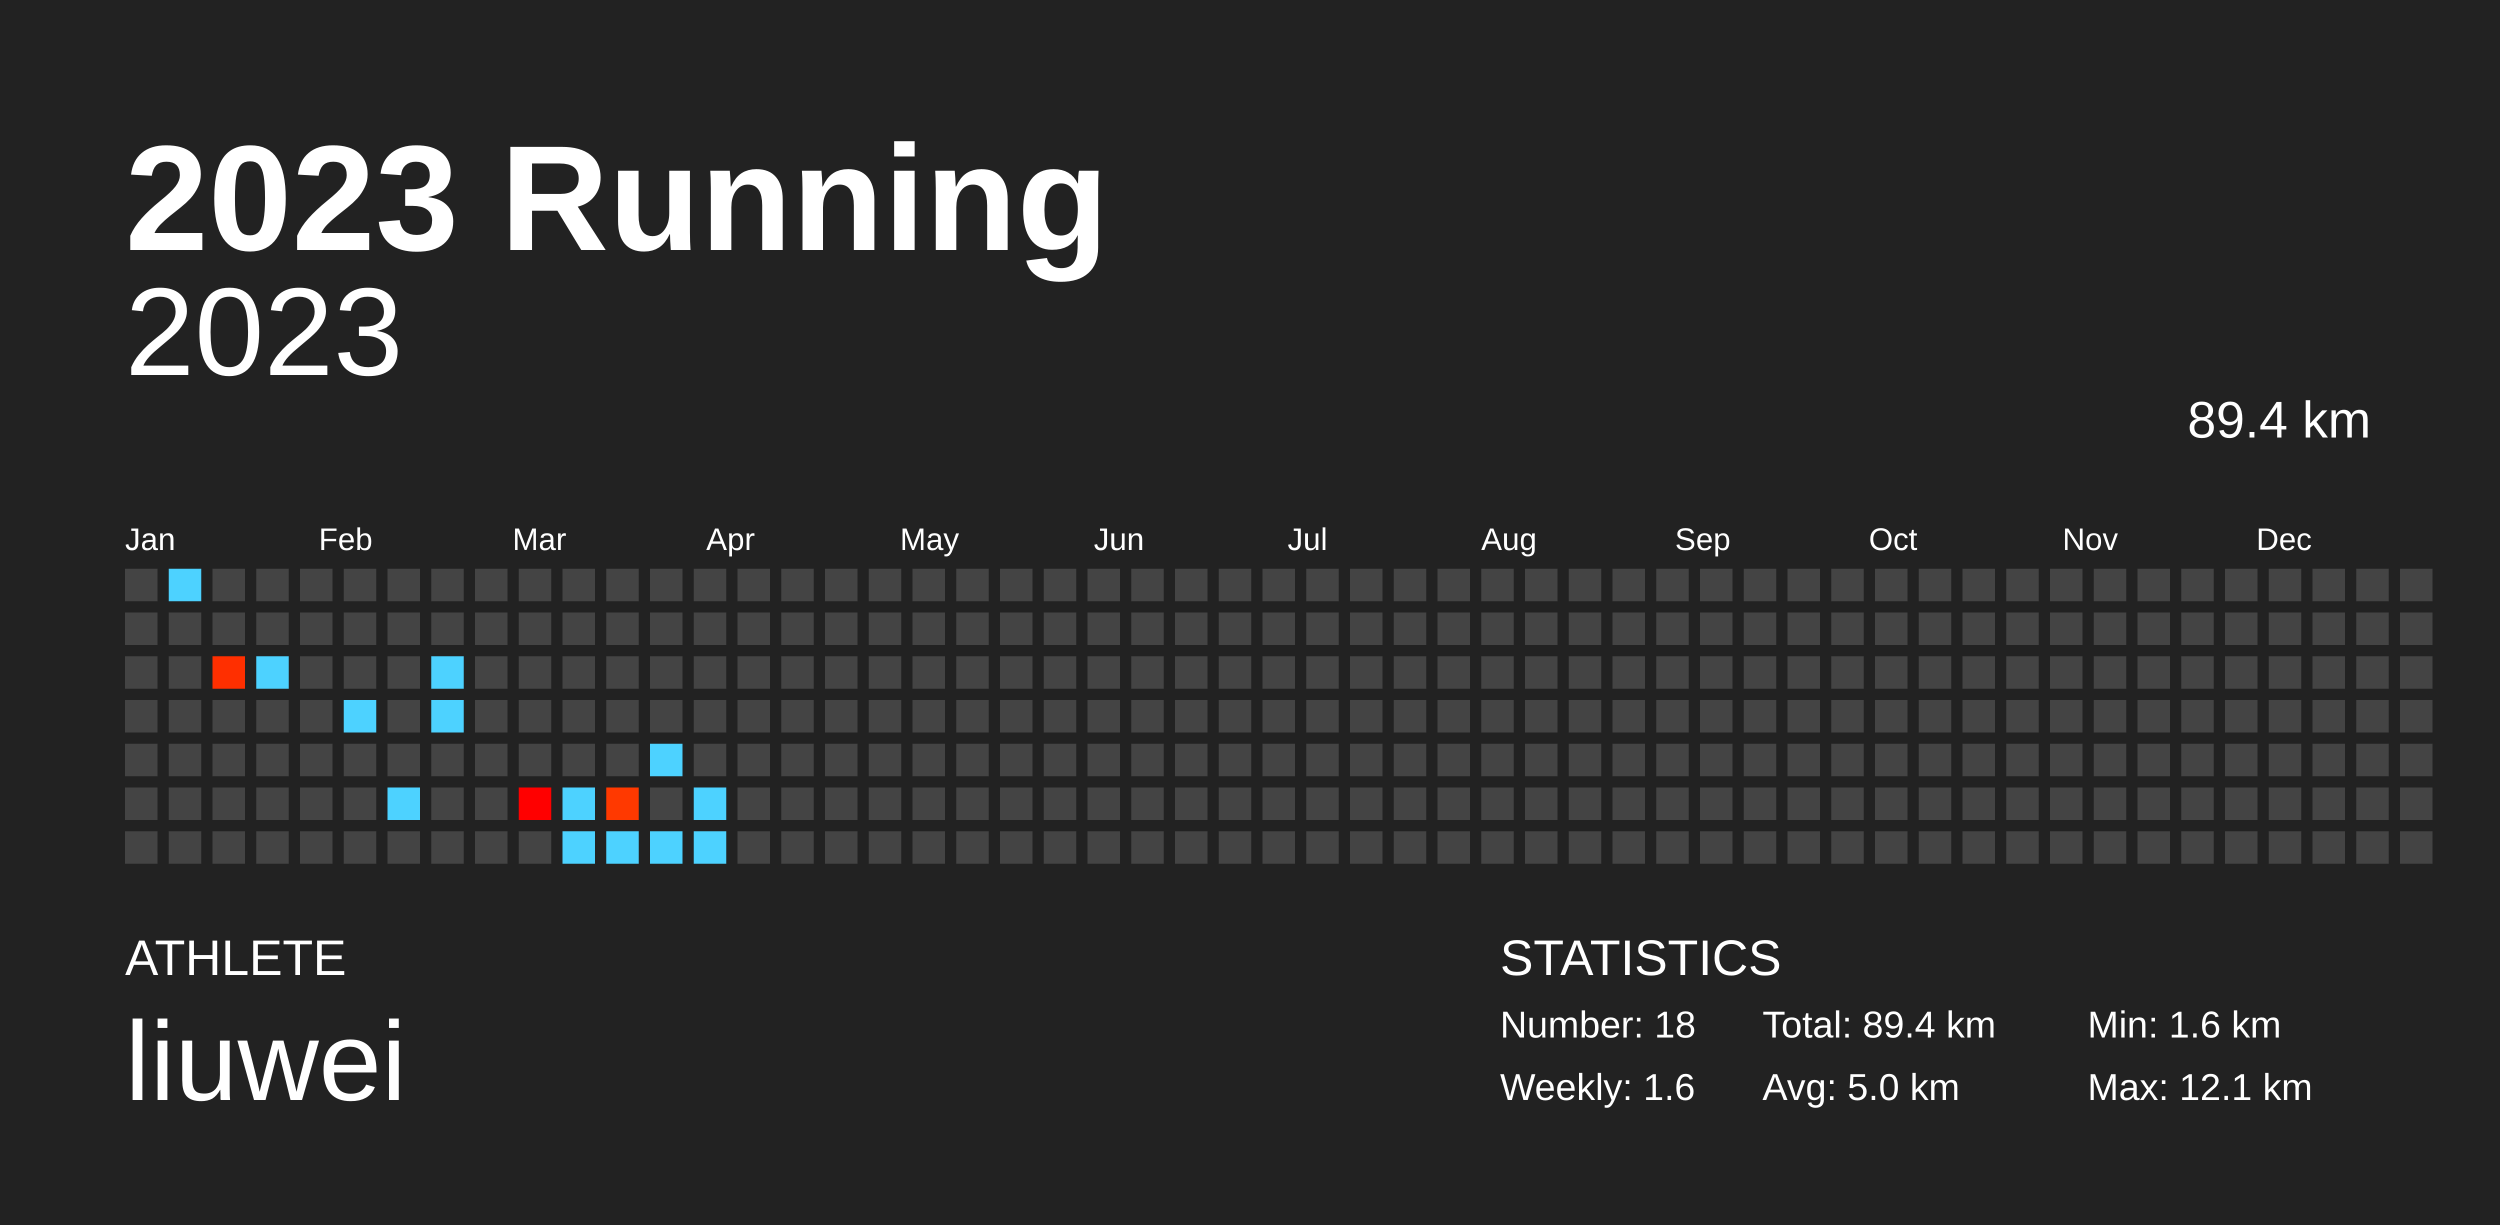
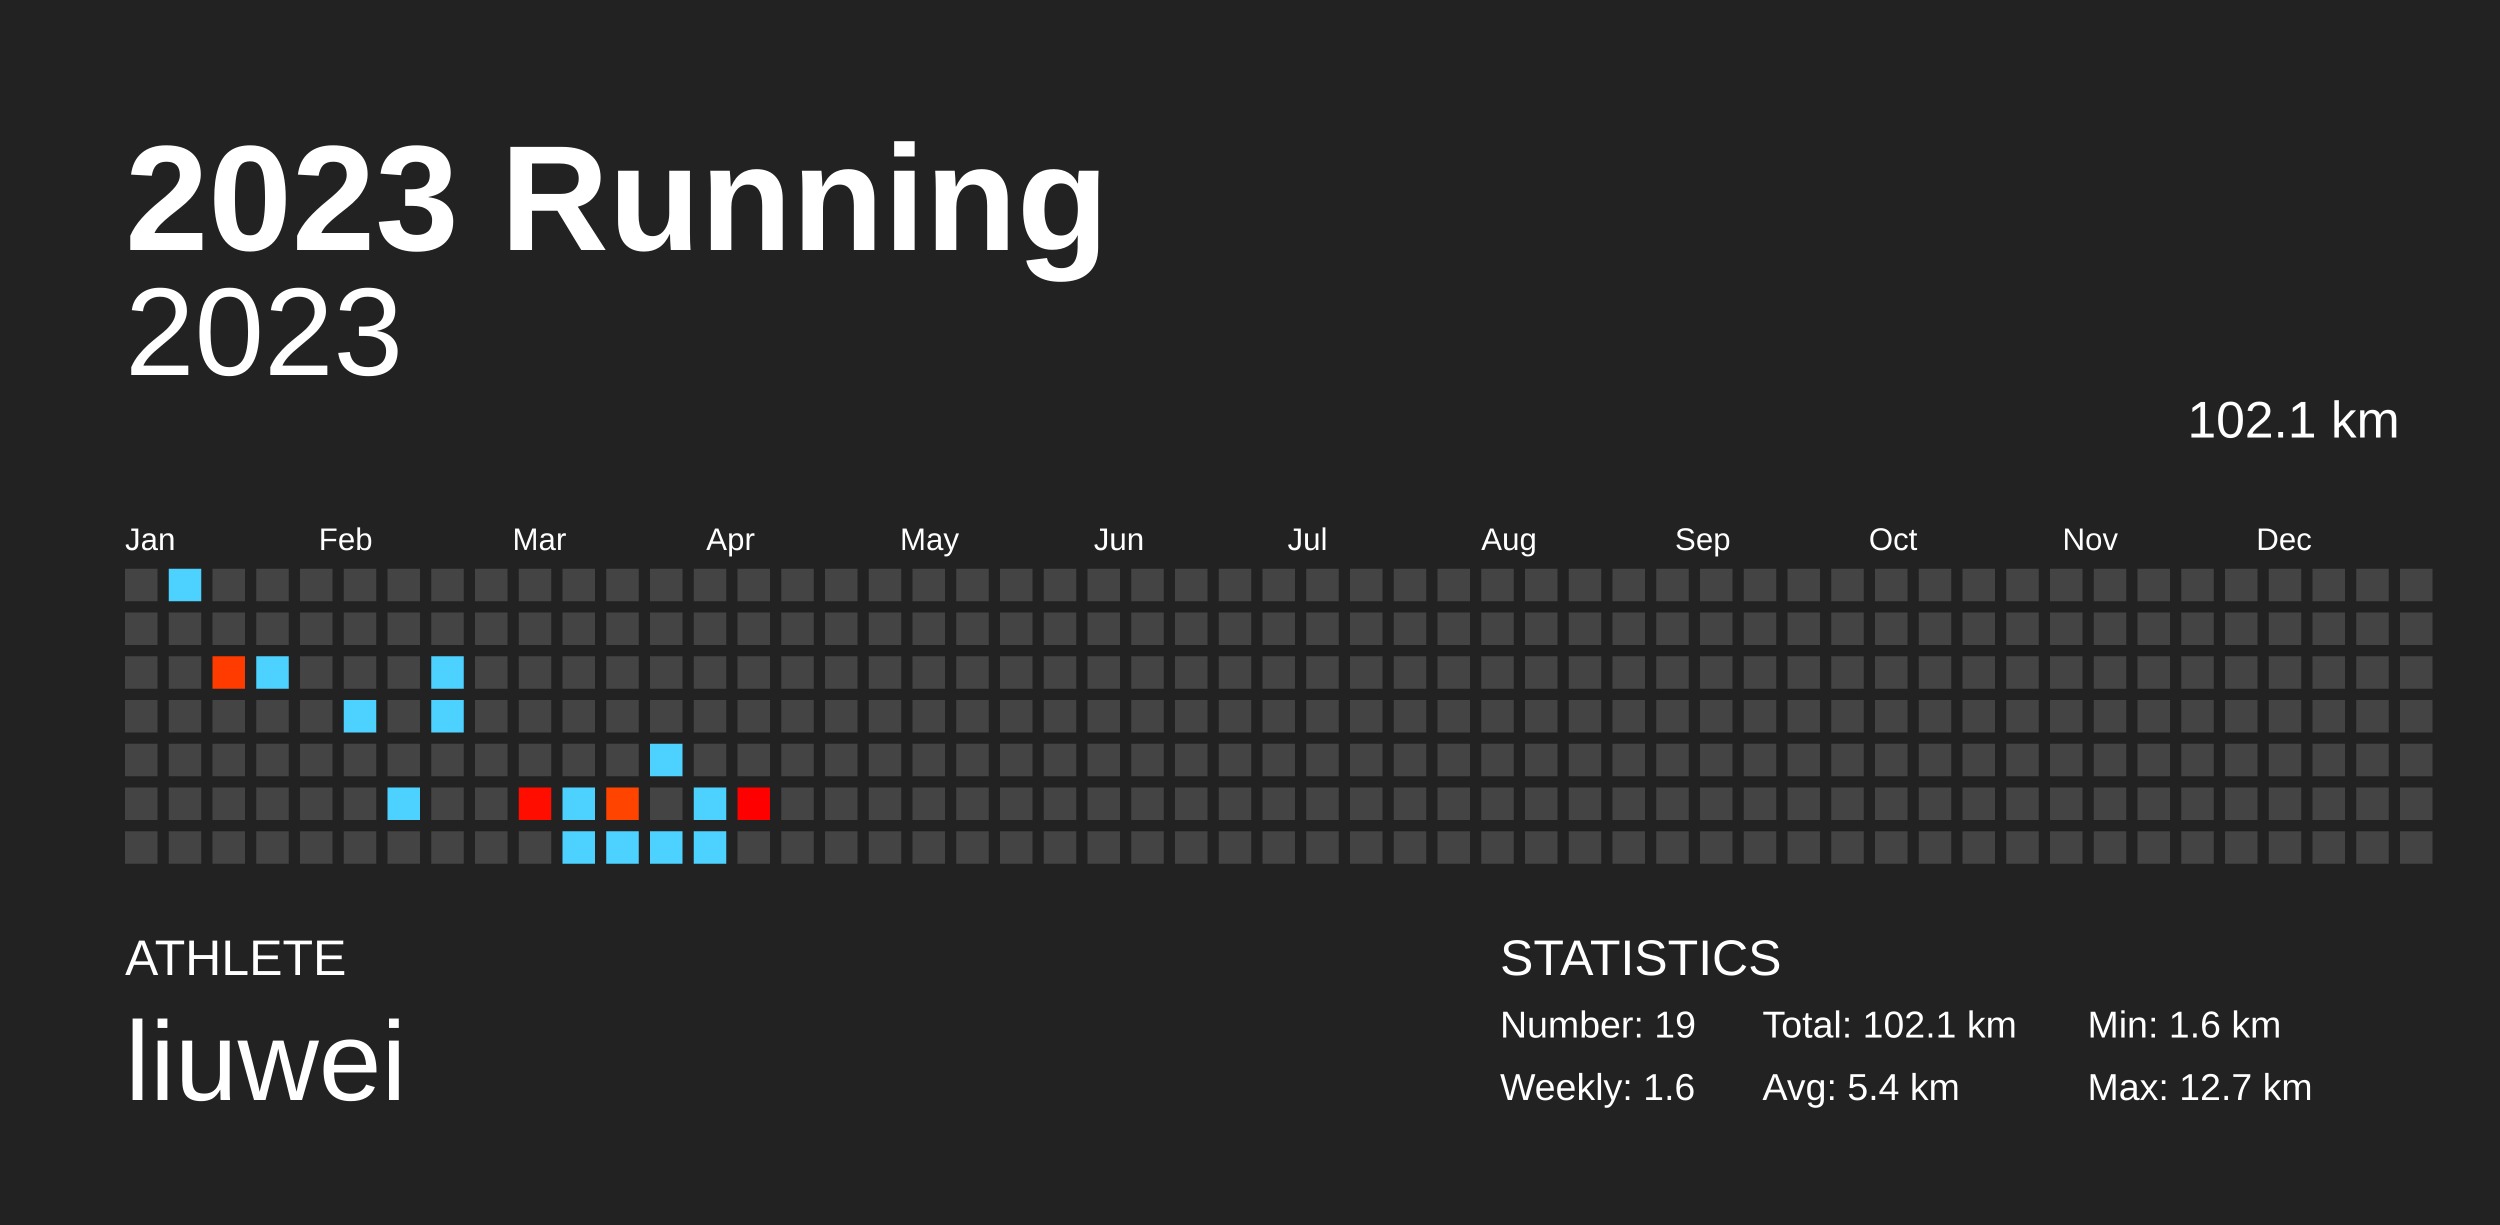
<svg xmlns="http://www.w3.org/2000/svg" baseProfile="full" height="98mm" version="1.1" viewBox="0,0,200,98" width="200mm">
  <defs />
  <rect fill="#222222" height="98" width="200" x="0" y="0" />
  <text fill="#FFFFFF" style="font-size:12px; font-family:Arial; font-weight:bold;" x="10" y="20">2023 Running</text>
  <text fill="#FFFFFF" style="font-size:4px; font-family:Arial" x="10" y="78">ATHLETE</text>
  <text fill="#FFFFFF" style="font-size:9px; font-family:Arial" x="10" y="88">liuwei</text>
  <text fill="#FFFFFF" style="font-size:4px; font-family:Arial" x="120" y="78">STATISTICS</text>
-   <text fill="#FFFFFF" style="font-size:3px; font-family:Arial" x="120" y="83">Number: 18</text>
+   <text fill="#FFFFFF" style="font-size:3px; font-family:Arial" x="120" y="83">Number: 19</text>
  <text fill="#FFFFFF" style="font-size:3px; font-family:Arial" x="120" y="88">Weekly: 1.6</text>
-   <text fill="#FFFFFF" style="font-size:3px; font-family:Arial" x="141" y="83">Total: 89.4 km</text>
-   <text fill="#FFFFFF" style="font-size:3px; font-family:Arial" x="141" y="88">Avg: 5.0 km</text>
+   <text fill="#FFFFFF" style="font-size:3px; font-family:Arial" x="141" y="83">Total: 102.1 km</text>
+   <text fill="#FFFFFF" style="font-size:3px; font-family:Arial" x="141" y="88">Avg: 5.4 km</text>
  <text fill="#FFFFFF" style="font-size:3px; font-family:Arial" x="167" y="83">Min: 1.6 km</text>
-   <text fill="#FFFFFF" style="font-size:3px; font-family:Arial" x="167" y="88">Max: 12.1 km</text>
+   <text fill="#FFFFFF" style="font-size:3px; font-family:Arial" x="167" y="88">Max: 12.7 km</text>
  <text alignment-baseline="hanging" fill="#FFFFFF" style="font-size:10.0px; font-family:Arial;" x="10" y="30">2023</text>
-   <text alignment-baseline="hanging" fill="#FFFFFF" style="font-size:4.125px; font-family:Arial;" x="175" y="35">89.4 km</text>
+   <text alignment-baseline="hanging" fill="#FFFFFF" style="font-size:4.125px; font-family:Arial;" x="175" y="35">102.1 km</text>
  <text fill="#FFFFFF" style="font-size:2.5px; font-family:Arial" x="10.0" y="44">Jan</text>
  <text fill="#FFFFFF" style="font-size:2.5px; font-family:Arial" x="25.5" y="44">Feb</text>
  <text fill="#FFFFFF" style="font-size:2.5px; font-family:Arial" x="41.0" y="44">Mar</text>
  <text fill="#FFFFFF" style="font-size:2.5px; font-family:Arial" x="56.5" y="44">Apr</text>
  <text fill="#FFFFFF" style="font-size:2.5px; font-family:Arial" x="72.0" y="44">May</text>
  <text fill="#FFFFFF" style="font-size:2.5px; font-family:Arial" x="87.5" y="44">Jun</text>
  <text fill="#FFFFFF" style="font-size:2.5px; font-family:Arial" x="103.0" y="44">Jul</text>
  <text fill="#FFFFFF" style="font-size:2.5px; font-family:Arial" x="118.5" y="44">Aug</text>
  <text fill="#FFFFFF" style="font-size:2.5px; font-family:Arial" x="134.0" y="44">Sep</text>
  <text fill="#FFFFFF" style="font-size:2.5px; font-family:Arial" x="149.5" y="44">Oct</text>
  <text fill="#FFFFFF" style="font-size:2.5px; font-family:Arial" x="165.0" y="44">Nov</text>
  <text fill="#FFFFFF" style="font-size:2.5px; font-family:Arial" x="180.5" y="44">Dec</text>
  <rect fill="#444444" height="2.6" width="2.6" x="10.0" y="45.5" />
  <rect fill="#444444" height="2.6" width="2.6" x="10.0" y="49.0" />
  <rect fill="#444444" height="2.6" width="2.6" x="10.0" y="52.5" />
  <rect fill="#444444" height="2.6" width="2.6" x="10.0" y="56.0" />
  <rect fill="#444444" height="2.6" width="2.6" x="10.0" y="59.5" />
  <rect fill="#444444" height="2.6" width="2.6" x="10.0" y="63.0" />
  <rect fill="#444444" height="2.6" width="2.6" x="10.0" y="66.5" />
  <rect fill="#4dd2ff" height="2.6" width="2.6" x="13.5" y="45.5" />
  <rect fill="#444444" height="2.6" width="2.6" x="13.5" y="49.0" />
  <rect fill="#444444" height="2.6" width="2.6" x="13.5" y="52.5" />
  <rect fill="#444444" height="2.6" width="2.6" x="13.5" y="56.0" />
  <rect fill="#444444" height="2.6" width="2.6" x="13.5" y="59.5" />
  <rect fill="#444444" height="2.6" width="2.6" x="13.5" y="63.0" />
  <rect fill="#444444" height="2.6" width="2.6" x="13.5" y="66.5" />
  <rect fill="#444444" height="2.6" width="2.6" x="17.0" y="45.5" />
  <rect fill="#444444" height="2.6" width="2.6" x="17.0" y="49.0" />
-   <rect fill="#ff2f00" height="2.6" width="2.6" x="17.0" y="52.5" />
+   <rect fill="#ff3b00" height="2.6" width="2.6" x="17.0" y="52.5" />
  <rect fill="#444444" height="2.6" width="2.6" x="17.0" y="56.0" />
  <rect fill="#444444" height="2.6" width="2.6" x="17.0" y="59.5" />
  <rect fill="#444444" height="2.6" width="2.6" x="17.0" y="63.0" />
  <rect fill="#444444" height="2.6" width="2.6" x="17.0" y="66.5" />
  <rect fill="#444444" height="2.6" width="2.6" x="20.5" y="45.5" />
  <rect fill="#444444" height="2.6" width="2.6" x="20.5" y="49.0" />
  <rect fill="#4dd2ff" height="2.6" width="2.6" x="20.5" y="52.5" />
  <rect fill="#444444" height="2.6" width="2.6" x="20.5" y="56.0" />
  <rect fill="#444444" height="2.6" width="2.6" x="20.5" y="59.5" />
  <rect fill="#444444" height="2.6" width="2.6" x="20.5" y="63.0" />
  <rect fill="#444444" height="2.6" width="2.6" x="20.5" y="66.5" />
  <rect fill="#444444" height="2.6" width="2.6" x="24.0" y="45.5" />
  <rect fill="#444444" height="2.6" width="2.6" x="24.0" y="49.0" />
  <rect fill="#444444" height="2.6" width="2.6" x="24.0" y="52.5" />
  <rect fill="#444444" height="2.6" width="2.6" x="24.0" y="56.0" />
  <rect fill="#444444" height="2.6" width="2.6" x="24.0" y="59.5" />
  <rect fill="#444444" height="2.6" width="2.6" x="24.0" y="63.0" />
  <rect fill="#444444" height="2.6" width="2.6" x="24.0" y="66.5" />
  <rect fill="#444444" height="2.6" width="2.6" x="27.5" y="45.5" />
  <rect fill="#444444" height="2.6" width="2.6" x="27.5" y="49.0" />
  <rect fill="#444444" height="2.6" width="2.6" x="27.5" y="52.5" />
  <rect fill="#4dd2ff" height="2.6" width="2.6" x="27.5" y="56.0" />
  <rect fill="#444444" height="2.6" width="2.6" x="27.5" y="59.5" />
  <rect fill="#444444" height="2.6" width="2.6" x="27.5" y="63.0" />
  <rect fill="#444444" height="2.6" width="2.6" x="27.5" y="66.5" />
  <rect fill="#444444" height="2.6" width="2.6" x="31.0" y="45.5" />
  <rect fill="#444444" height="2.6" width="2.6" x="31.0" y="49.0" />
  <rect fill="#444444" height="2.6" width="2.6" x="31.0" y="52.5" />
  <rect fill="#444444" height="2.6" width="2.6" x="31.0" y="56.0" />
  <rect fill="#444444" height="2.6" width="2.6" x="31.0" y="59.5" />
  <rect fill="#4dd2ff" height="2.6" width="2.6" x="31.0" y="63.0" />
  <rect fill="#444444" height="2.6" width="2.6" x="31.0" y="66.5" />
  <rect fill="#444444" height="2.6" width="2.6" x="34.5" y="45.5" />
  <rect fill="#444444" height="2.6" width="2.6" x="34.5" y="49.0" />
  <rect fill="#4dd2ff" height="2.6" width="2.6" x="34.5" y="52.5" />
  <rect fill="#4dd2ff" height="2.6" width="2.6" x="34.5" y="56.0" />
  <rect fill="#444444" height="2.6" width="2.6" x="34.5" y="59.5" />
  <rect fill="#444444" height="2.6" width="2.6" x="34.5" y="63.0" />
  <rect fill="#444444" height="2.6" width="2.6" x="34.5" y="66.5" />
  <rect fill="#444444" height="2.6" width="2.6" x="38.0" y="45.5" />
  <rect fill="#444444" height="2.6" width="2.6" x="38.0" y="49.0" />
  <rect fill="#444444" height="2.6" width="2.6" x="38.0" y="52.5" />
  <rect fill="#444444" height="2.6" width="2.6" x="38.0" y="56.0" />
  <rect fill="#444444" height="2.6" width="2.6" x="38.0" y="59.5" />
  <rect fill="#444444" height="2.6" width="2.6" x="38.0" y="63.0" />
  <rect fill="#444444" height="2.6" width="2.6" x="38.0" y="66.5" />
  <rect fill="#444444" height="2.6" width="2.6" x="41.5" y="45.5" />
  <rect fill="#444444" height="2.6" width="2.6" x="41.5" y="49.0" />
  <rect fill="#444444" height="2.6" width="2.6" x="41.5" y="52.5" />
  <rect fill="#444444" height="2.6" width="2.6" x="41.5" y="56.0" />
  <rect fill="#444444" height="2.6" width="2.6" x="41.5" y="59.5" />
-   <rect fill="#ff0000" height="2.6" width="2.6" x="41.5" y="63.0" />
+   <rect fill="#ff0e00" height="2.6" width="2.6" x="41.5" y="63.0" />
  <rect fill="#444444" height="2.6" width="2.6" x="41.5" y="66.5" />
  <rect fill="#444444" height="2.6" width="2.6" x="45.0" y="45.5" />
  <rect fill="#444444" height="2.6" width="2.6" x="45.0" y="49.0" />
  <rect fill="#444444" height="2.6" width="2.6" x="45.0" y="52.5" />
  <rect fill="#444444" height="2.6" width="2.6" x="45.0" y="56.0" />
  <rect fill="#444444" height="2.6" width="2.6" x="45.0" y="59.5" />
  <rect fill="#4dd2ff" height="2.6" width="2.6" x="45.0" y="63.0" />
  <rect fill="#4dd2ff" height="2.6" width="2.6" x="45.0" y="66.5" />
  <rect fill="#444444" height="2.6" width="2.6" x="48.5" y="45.5" />
  <rect fill="#444444" height="2.6" width="2.6" x="48.5" y="49.0" />
  <rect fill="#444444" height="2.6" width="2.6" x="48.5" y="52.5" />
  <rect fill="#444444" height="2.6" width="2.6" x="48.5" y="56.0" />
  <rect fill="#444444" height="2.6" width="2.6" x="48.5" y="59.5" />
-   <rect fill="#ff3900" height="2.6" width="2.6" x="48.5" y="63.0" />
+   <rect fill="#ff4400" height="2.6" width="2.6" x="48.5" y="63.0" />
  <rect fill="#4dd2ff" height="2.6" width="2.6" x="48.5" y="66.5" />
  <rect fill="#444444" height="2.6" width="2.6" x="52.0" y="45.5" />
  <rect fill="#444444" height="2.6" width="2.6" x="52.0" y="49.0" />
  <rect fill="#444444" height="2.6" width="2.6" x="52.0" y="52.5" />
  <rect fill="#444444" height="2.6" width="2.6" x="52.0" y="56.0" />
  <rect fill="#4dd2ff" height="2.6" width="2.6" x="52.0" y="59.5" />
  <rect fill="#444444" height="2.6" width="2.6" x="52.0" y="63.0" />
  <rect fill="#4dd2ff" height="2.6" width="2.6" x="52.0" y="66.5" />
  <rect fill="#444444" height="2.6" width="2.6" x="55.5" y="45.5" />
  <rect fill="#444444" height="2.6" width="2.6" x="55.5" y="49.0" />
  <rect fill="#444444" height="2.6" width="2.6" x="55.5" y="52.5" />
  <rect fill="#444444" height="2.6" width="2.6" x="55.5" y="56.0" />
  <rect fill="#444444" height="2.6" width="2.6" x="55.5" y="59.5" />
  <rect fill="#4dd2ff" height="2.6" width="2.6" x="55.5" y="63.0" />
  <rect fill="#4dd2ff" height="2.6" width="2.6" x="55.5" y="66.5" />
  <rect fill="#444444" height="2.6" width="2.6" x="59.0" y="45.5" />
  <rect fill="#444444" height="2.6" width="2.6" x="59.0" y="49.0" />
  <rect fill="#444444" height="2.6" width="2.6" x="59.0" y="52.5" />
  <rect fill="#444444" height="2.6" width="2.6" x="59.0" y="56.0" />
  <rect fill="#444444" height="2.6" width="2.6" x="59.0" y="59.5" />
-   <rect fill="#444444" height="2.6" width="2.6" x="59.0" y="63.0" />
+   <rect fill="#ff0000" height="2.6" width="2.6" x="59.0" y="63.0" />
  <rect fill="#444444" height="2.6" width="2.6" x="59.0" y="66.5" />
  <rect fill="#444444" height="2.6" width="2.6" x="62.5" y="45.5" />
  <rect fill="#444444" height="2.6" width="2.6" x="62.5" y="49.0" />
  <rect fill="#444444" height="2.6" width="2.6" x="62.5" y="52.5" />
  <rect fill="#444444" height="2.6" width="2.6" x="62.5" y="56.0" />
  <rect fill="#444444" height="2.6" width="2.6" x="62.5" y="59.5" />
  <rect fill="#444444" height="2.6" width="2.6" x="62.5" y="63.0" />
  <rect fill="#444444" height="2.6" width="2.6" x="62.5" y="66.5" />
  <rect fill="#444444" height="2.6" width="2.6" x="66.0" y="45.5" />
  <rect fill="#444444" height="2.6" width="2.6" x="66.0" y="49.0" />
  <rect fill="#444444" height="2.6" width="2.6" x="66.0" y="52.5" />
  <rect fill="#444444" height="2.6" width="2.6" x="66.0" y="56.0" />
  <rect fill="#444444" height="2.6" width="2.6" x="66.0" y="59.5" />
  <rect fill="#444444" height="2.6" width="2.6" x="66.0" y="63.0" />
  <rect fill="#444444" height="2.6" width="2.6" x="66.0" y="66.5" />
  <rect fill="#444444" height="2.6" width="2.6" x="69.5" y="45.5" />
  <rect fill="#444444" height="2.6" width="2.6" x="69.5" y="49.0" />
  <rect fill="#444444" height="2.6" width="2.6" x="69.5" y="52.5" />
  <rect fill="#444444" height="2.6" width="2.6" x="69.5" y="56.0" />
  <rect fill="#444444" height="2.6" width="2.6" x="69.5" y="59.5" />
  <rect fill="#444444" height="2.6" width="2.6" x="69.5" y="63.0" />
  <rect fill="#444444" height="2.6" width="2.6" x="69.5" y="66.5" />
  <rect fill="#444444" height="2.6" width="2.6" x="73.0" y="45.5" />
  <rect fill="#444444" height="2.6" width="2.6" x="73.0" y="49.0" />
  <rect fill="#444444" height="2.6" width="2.6" x="73.0" y="52.5" />
  <rect fill="#444444" height="2.6" width="2.6" x="73.0" y="56.0" />
  <rect fill="#444444" height="2.6" width="2.6" x="73.0" y="59.5" />
  <rect fill="#444444" height="2.6" width="2.6" x="73.0" y="63.0" />
  <rect fill="#444444" height="2.6" width="2.6" x="73.0" y="66.5" />
  <rect fill="#444444" height="2.6" width="2.6" x="76.5" y="45.5" />
  <rect fill="#444444" height="2.6" width="2.6" x="76.5" y="49.0" />
  <rect fill="#444444" height="2.6" width="2.6" x="76.5" y="52.5" />
  <rect fill="#444444" height="2.6" width="2.6" x="76.5" y="56.0" />
  <rect fill="#444444" height="2.6" width="2.6" x="76.5" y="59.5" />
  <rect fill="#444444" height="2.6" width="2.6" x="76.5" y="63.0" />
  <rect fill="#444444" height="2.6" width="2.6" x="76.5" y="66.5" />
  <rect fill="#444444" height="2.6" width="2.6" x="80.0" y="45.5" />
  <rect fill="#444444" height="2.6" width="2.6" x="80.0" y="49.0" />
  <rect fill="#444444" height="2.6" width="2.6" x="80.0" y="52.5" />
  <rect fill="#444444" height="2.6" width="2.6" x="80.0" y="56.0" />
  <rect fill="#444444" height="2.6" width="2.6" x="80.0" y="59.5" />
  <rect fill="#444444" height="2.6" width="2.6" x="80.0" y="63.0" />
  <rect fill="#444444" height="2.6" width="2.6" x="80.0" y="66.5" />
  <rect fill="#444444" height="2.6" width="2.6" x="83.5" y="45.5" />
  <rect fill="#444444" height="2.6" width="2.6" x="83.5" y="49.0" />
  <rect fill="#444444" height="2.6" width="2.6" x="83.5" y="52.5" />
  <rect fill="#444444" height="2.6" width="2.6" x="83.5" y="56.0" />
  <rect fill="#444444" height="2.6" width="2.6" x="83.5" y="59.5" />
  <rect fill="#444444" height="2.6" width="2.6" x="83.5" y="63.0" />
  <rect fill="#444444" height="2.6" width="2.6" x="83.5" y="66.5" />
  <rect fill="#444444" height="2.6" width="2.6" x="87.0" y="45.5" />
  <rect fill="#444444" height="2.6" width="2.6" x="87.0" y="49.0" />
  <rect fill="#444444" height="2.6" width="2.6" x="87.0" y="52.5" />
  <rect fill="#444444" height="2.6" width="2.6" x="87.0" y="56.0" />
  <rect fill="#444444" height="2.6" width="2.6" x="87.0" y="59.5" />
  <rect fill="#444444" height="2.6" width="2.6" x="87.0" y="63.0" />
  <rect fill="#444444" height="2.6" width="2.6" x="87.0" y="66.5" />
  <rect fill="#444444" height="2.6" width="2.6" x="90.5" y="45.5" />
  <rect fill="#444444" height="2.6" width="2.6" x="90.5" y="49.0" />
  <rect fill="#444444" height="2.6" width="2.6" x="90.5" y="52.5" />
  <rect fill="#444444" height="2.6" width="2.6" x="90.5" y="56.0" />
  <rect fill="#444444" height="2.6" width="2.6" x="90.5" y="59.5" />
  <rect fill="#444444" height="2.6" width="2.6" x="90.5" y="63.0" />
  <rect fill="#444444" height="2.6" width="2.6" x="90.5" y="66.5" />
  <rect fill="#444444" height="2.6" width="2.6" x="94.0" y="45.5" />
  <rect fill="#444444" height="2.6" width="2.6" x="94.0" y="49.0" />
  <rect fill="#444444" height="2.6" width="2.6" x="94.0" y="52.5" />
  <rect fill="#444444" height="2.6" width="2.6" x="94.0" y="56.0" />
  <rect fill="#444444" height="2.6" width="2.6" x="94.0" y="59.5" />
  <rect fill="#444444" height="2.6" width="2.6" x="94.0" y="63.0" />
  <rect fill="#444444" height="2.6" width="2.6" x="94.0" y="66.5" />
  <rect fill="#444444" height="2.6" width="2.6" x="97.5" y="45.5" />
  <rect fill="#444444" height="2.6" width="2.6" x="97.5" y="49.0" />
  <rect fill="#444444" height="2.6" width="2.6" x="97.5" y="52.5" />
  <rect fill="#444444" height="2.6" width="2.6" x="97.5" y="56.0" />
  <rect fill="#444444" height="2.6" width="2.6" x="97.5" y="59.5" />
  <rect fill="#444444" height="2.6" width="2.6" x="97.5" y="63.0" />
  <rect fill="#444444" height="2.6" width="2.6" x="97.5" y="66.5" />
  <rect fill="#444444" height="2.6" width="2.6" x="101.0" y="45.5" />
  <rect fill="#444444" height="2.6" width="2.6" x="101.0" y="49.0" />
  <rect fill="#444444" height="2.6" width="2.6" x="101.0" y="52.5" />
  <rect fill="#444444" height="2.6" width="2.6" x="101.0" y="56.0" />
  <rect fill="#444444" height="2.6" width="2.6" x="101.0" y="59.5" />
  <rect fill="#444444" height="2.6" width="2.6" x="101.0" y="63.0" />
  <rect fill="#444444" height="2.6" width="2.6" x="101.0" y="66.5" />
  <rect fill="#444444" height="2.6" width="2.6" x="104.5" y="45.5" />
  <rect fill="#444444" height="2.6" width="2.6" x="104.5" y="49.0" />
  <rect fill="#444444" height="2.6" width="2.6" x="104.5" y="52.5" />
  <rect fill="#444444" height="2.6" width="2.6" x="104.5" y="56.0" />
  <rect fill="#444444" height="2.6" width="2.6" x="104.5" y="59.5" />
  <rect fill="#444444" height="2.6" width="2.6" x="104.5" y="63.0" />
  <rect fill="#444444" height="2.6" width="2.6" x="104.5" y="66.5" />
  <rect fill="#444444" height="2.6" width="2.6" x="108.0" y="45.5" />
  <rect fill="#444444" height="2.6" width="2.6" x="108.0" y="49.0" />
  <rect fill="#444444" height="2.6" width="2.6" x="108.0" y="52.5" />
  <rect fill="#444444" height="2.6" width="2.6" x="108.0" y="56.0" />
  <rect fill="#444444" height="2.6" width="2.6" x="108.0" y="59.5" />
  <rect fill="#444444" height="2.6" width="2.6" x="108.0" y="63.0" />
  <rect fill="#444444" height="2.6" width="2.6" x="108.0" y="66.5" />
  <rect fill="#444444" height="2.6" width="2.6" x="111.5" y="45.5" />
  <rect fill="#444444" height="2.6" width="2.6" x="111.5" y="49.0" />
  <rect fill="#444444" height="2.6" width="2.6" x="111.5" y="52.5" />
  <rect fill="#444444" height="2.6" width="2.6" x="111.5" y="56.0" />
  <rect fill="#444444" height="2.6" width="2.6" x="111.5" y="59.5" />
  <rect fill="#444444" height="2.6" width="2.6" x="111.5" y="63.0" />
  <rect fill="#444444" height="2.6" width="2.6" x="111.5" y="66.5" />
  <rect fill="#444444" height="2.6" width="2.6" x="115.0" y="45.5" />
  <rect fill="#444444" height="2.6" width="2.6" x="115.0" y="49.0" />
  <rect fill="#444444" height="2.6" width="2.6" x="115.0" y="52.5" />
  <rect fill="#444444" height="2.6" width="2.6" x="115.0" y="56.0" />
  <rect fill="#444444" height="2.6" width="2.6" x="115.0" y="59.5" />
  <rect fill="#444444" height="2.6" width="2.6" x="115.0" y="63.0" />
  <rect fill="#444444" height="2.6" width="2.6" x="115.0" y="66.5" />
  <rect fill="#444444" height="2.6" width="2.6" x="118.5" y="45.5" />
  <rect fill="#444444" height="2.6" width="2.6" x="118.5" y="49.0" />
  <rect fill="#444444" height="2.6" width="2.6" x="118.5" y="52.5" />
  <rect fill="#444444" height="2.6" width="2.6" x="118.5" y="56.0" />
  <rect fill="#444444" height="2.6" width="2.6" x="118.5" y="59.5" />
  <rect fill="#444444" height="2.6" width="2.6" x="118.5" y="63.0" />
  <rect fill="#444444" height="2.6" width="2.6" x="118.5" y="66.5" />
  <rect fill="#444444" height="2.6" width="2.6" x="122.0" y="45.5" />
  <rect fill="#444444" height="2.6" width="2.6" x="122.0" y="49.0" />
  <rect fill="#444444" height="2.6" width="2.6" x="122.0" y="52.5" />
  <rect fill="#444444" height="2.6" width="2.6" x="122.0" y="56.0" />
  <rect fill="#444444" height="2.6" width="2.6" x="122.0" y="59.5" />
  <rect fill="#444444" height="2.6" width="2.6" x="122.0" y="63.0" />
  <rect fill="#444444" height="2.6" width="2.6" x="122.0" y="66.5" />
  <rect fill="#444444" height="2.6" width="2.6" x="125.5" y="45.5" />
  <rect fill="#444444" height="2.6" width="2.6" x="125.5" y="49.0" />
  <rect fill="#444444" height="2.6" width="2.6" x="125.5" y="52.5" />
  <rect fill="#444444" height="2.6" width="2.6" x="125.5" y="56.0" />
  <rect fill="#444444" height="2.6" width="2.6" x="125.5" y="59.5" />
  <rect fill="#444444" height="2.6" width="2.6" x="125.5" y="63.0" />
  <rect fill="#444444" height="2.6" width="2.6" x="125.5" y="66.5" />
  <rect fill="#444444" height="2.6" width="2.6" x="129.0" y="45.5" />
  <rect fill="#444444" height="2.6" width="2.6" x="129.0" y="49.0" />
  <rect fill="#444444" height="2.6" width="2.6" x="129.0" y="52.5" />
  <rect fill="#444444" height="2.6" width="2.6" x="129.0" y="56.0" />
  <rect fill="#444444" height="2.6" width="2.6" x="129.0" y="59.5" />
  <rect fill="#444444" height="2.6" width="2.6" x="129.0" y="63.0" />
  <rect fill="#444444" height="2.6" width="2.6" x="129.0" y="66.5" />
  <rect fill="#444444" height="2.6" width="2.6" x="132.5" y="45.5" />
  <rect fill="#444444" height="2.6" width="2.6" x="132.5" y="49.0" />
  <rect fill="#444444" height="2.6" width="2.6" x="132.5" y="52.5" />
  <rect fill="#444444" height="2.6" width="2.6" x="132.5" y="56.0" />
  <rect fill="#444444" height="2.6" width="2.6" x="132.5" y="59.5" />
  <rect fill="#444444" height="2.6" width="2.6" x="132.5" y="63.0" />
  <rect fill="#444444" height="2.6" width="2.6" x="132.5" y="66.5" />
  <rect fill="#444444" height="2.6" width="2.6" x="136.0" y="45.5" />
  <rect fill="#444444" height="2.6" width="2.6" x="136.0" y="49.0" />
  <rect fill="#444444" height="2.6" width="2.6" x="136.0" y="52.5" />
  <rect fill="#444444" height="2.6" width="2.6" x="136.0" y="56.0" />
  <rect fill="#444444" height="2.6" width="2.6" x="136.0" y="59.5" />
  <rect fill="#444444" height="2.6" width="2.6" x="136.0" y="63.0" />
  <rect fill="#444444" height="2.6" width="2.6" x="136.0" y="66.5" />
  <rect fill="#444444" height="2.6" width="2.6" x="139.5" y="45.5" />
  <rect fill="#444444" height="2.6" width="2.6" x="139.5" y="49.0" />
  <rect fill="#444444" height="2.6" width="2.6" x="139.5" y="52.5" />
  <rect fill="#444444" height="2.6" width="2.6" x="139.5" y="56.0" />
  <rect fill="#444444" height="2.6" width="2.6" x="139.5" y="59.5" />
  <rect fill="#444444" height="2.6" width="2.6" x="139.5" y="63.0" />
  <rect fill="#444444" height="2.6" width="2.6" x="139.5" y="66.5" />
  <rect fill="#444444" height="2.6" width="2.6" x="143.0" y="45.5" />
  <rect fill="#444444" height="2.6" width="2.6" x="143.0" y="49.0" />
  <rect fill="#444444" height="2.6" width="2.6" x="143.0" y="52.5" />
  <rect fill="#444444" height="2.6" width="2.6" x="143.0" y="56.0" />
  <rect fill="#444444" height="2.6" width="2.6" x="143.0" y="59.5" />
  <rect fill="#444444" height="2.6" width="2.6" x="143.0" y="63.0" />
  <rect fill="#444444" height="2.6" width="2.6" x="143.0" y="66.5" />
  <rect fill="#444444" height="2.6" width="2.6" x="146.5" y="45.5" />
  <rect fill="#444444" height="2.6" width="2.6" x="146.5" y="49.0" />
  <rect fill="#444444" height="2.6" width="2.6" x="146.5" y="52.5" />
  <rect fill="#444444" height="2.6" width="2.6" x="146.5" y="56.0" />
  <rect fill="#444444" height="2.6" width="2.6" x="146.5" y="59.5" />
  <rect fill="#444444" height="2.6" width="2.6" x="146.5" y="63.0" />
  <rect fill="#444444" height="2.6" width="2.6" x="146.5" y="66.5" />
  <rect fill="#444444" height="2.6" width="2.6" x="150.0" y="45.5" />
  <rect fill="#444444" height="2.6" width="2.6" x="150.0" y="49.0" />
  <rect fill="#444444" height="2.6" width="2.6" x="150.0" y="52.5" />
  <rect fill="#444444" height="2.6" width="2.6" x="150.0" y="56.0" />
  <rect fill="#444444" height="2.6" width="2.6" x="150.0" y="59.5" />
  <rect fill="#444444" height="2.6" width="2.6" x="150.0" y="63.0" />
  <rect fill="#444444" height="2.6" width="2.6" x="150.0" y="66.5" />
  <rect fill="#444444" height="2.6" width="2.6" x="153.5" y="45.5" />
  <rect fill="#444444" height="2.6" width="2.6" x="153.5" y="49.0" />
  <rect fill="#444444" height="2.6" width="2.6" x="153.5" y="52.5" />
  <rect fill="#444444" height="2.6" width="2.6" x="153.5" y="56.0" />
  <rect fill="#444444" height="2.6" width="2.6" x="153.5" y="59.5" />
  <rect fill="#444444" height="2.6" width="2.6" x="153.5" y="63.0" />
  <rect fill="#444444" height="2.6" width="2.6" x="153.5" y="66.5" />
  <rect fill="#444444" height="2.6" width="2.6" x="157.0" y="45.5" />
  <rect fill="#444444" height="2.6" width="2.6" x="157.0" y="49.0" />
  <rect fill="#444444" height="2.6" width="2.6" x="157.0" y="52.5" />
  <rect fill="#444444" height="2.6" width="2.6" x="157.0" y="56.0" />
  <rect fill="#444444" height="2.6" width="2.6" x="157.0" y="59.5" />
  <rect fill="#444444" height="2.6" width="2.6" x="157.0" y="63.0" />
  <rect fill="#444444" height="2.6" width="2.6" x="157.0" y="66.5" />
  <rect fill="#444444" height="2.6" width="2.6" x="160.5" y="45.5" />
  <rect fill="#444444" height="2.6" width="2.6" x="160.5" y="49.0" />
  <rect fill="#444444" height="2.6" width="2.6" x="160.5" y="52.5" />
  <rect fill="#444444" height="2.6" width="2.6" x="160.5" y="56.0" />
  <rect fill="#444444" height="2.6" width="2.6" x="160.5" y="59.5" />
  <rect fill="#444444" height="2.6" width="2.6" x="160.5" y="63.0" />
  <rect fill="#444444" height="2.6" width="2.6" x="160.5" y="66.5" />
  <rect fill="#444444" height="2.6" width="2.6" x="164.0" y="45.5" />
  <rect fill="#444444" height="2.6" width="2.6" x="164.0" y="49.0" />
  <rect fill="#444444" height="2.6" width="2.6" x="164.0" y="52.5" />
  <rect fill="#444444" height="2.6" width="2.6" x="164.0" y="56.0" />
  <rect fill="#444444" height="2.6" width="2.6" x="164.0" y="59.5" />
  <rect fill="#444444" height="2.6" width="2.6" x="164.0" y="63.0" />
  <rect fill="#444444" height="2.6" width="2.6" x="164.0" y="66.5" />
  <rect fill="#444444" height="2.6" width="2.6" x="167.5" y="45.5" />
  <rect fill="#444444" height="2.6" width="2.6" x="167.5" y="49.0" />
  <rect fill="#444444" height="2.6" width="2.6" x="167.5" y="52.5" />
  <rect fill="#444444" height="2.6" width="2.6" x="167.5" y="56.0" />
  <rect fill="#444444" height="2.6" width="2.6" x="167.5" y="59.5" />
  <rect fill="#444444" height="2.6" width="2.6" x="167.5" y="63.0" />
  <rect fill="#444444" height="2.6" width="2.6" x="167.5" y="66.5" />
  <rect fill="#444444" height="2.6" width="2.6" x="171.0" y="45.5" />
  <rect fill="#444444" height="2.6" width="2.6" x="171.0" y="49.0" />
  <rect fill="#444444" height="2.6" width="2.6" x="171.0" y="52.5" />
  <rect fill="#444444" height="2.6" width="2.6" x="171.0" y="56.0" />
  <rect fill="#444444" height="2.6" width="2.6" x="171.0" y="59.5" />
  <rect fill="#444444" height="2.6" width="2.6" x="171.0" y="63.0" />
  <rect fill="#444444" height="2.6" width="2.6" x="171.0" y="66.5" />
  <rect fill="#444444" height="2.6" width="2.6" x="174.5" y="45.5" />
  <rect fill="#444444" height="2.6" width="2.6" x="174.5" y="49.0" />
  <rect fill="#444444" height="2.6" width="2.6" x="174.5" y="52.5" />
  <rect fill="#444444" height="2.6" width="2.6" x="174.5" y="56.0" />
  <rect fill="#444444" height="2.6" width="2.6" x="174.5" y="59.5" />
  <rect fill="#444444" height="2.6" width="2.6" x="174.5" y="63.0" />
  <rect fill="#444444" height="2.6" width="2.6" x="174.5" y="66.5" />
  <rect fill="#444444" height="2.6" width="2.6" x="178.0" y="45.5" />
  <rect fill="#444444" height="2.6" width="2.6" x="178.0" y="49.0" />
  <rect fill="#444444" height="2.6" width="2.6" x="178.0" y="52.5" />
  <rect fill="#444444" height="2.6" width="2.6" x="178.0" y="56.0" />
  <rect fill="#444444" height="2.6" width="2.6" x="178.0" y="59.5" />
  <rect fill="#444444" height="2.6" width="2.6" x="178.0" y="63.0" />
  <rect fill="#444444" height="2.6" width="2.6" x="178.0" y="66.5" />
  <rect fill="#444444" height="2.6" width="2.6" x="181.5" y="45.5" />
  <rect fill="#444444" height="2.6" width="2.6" x="181.5" y="49.0" />
  <rect fill="#444444" height="2.6" width="2.6" x="181.5" y="52.5" />
  <rect fill="#444444" height="2.6" width="2.6" x="181.5" y="56.0" />
  <rect fill="#444444" height="2.6" width="2.6" x="181.5" y="59.5" />
  <rect fill="#444444" height="2.6" width="2.6" x="181.5" y="63.0" />
  <rect fill="#444444" height="2.6" width="2.6" x="181.5" y="66.5" />
  <rect fill="#444444" height="2.6" width="2.6" x="185.0" y="45.5" />
  <rect fill="#444444" height="2.6" width="2.6" x="185.0" y="49.0" />
  <rect fill="#444444" height="2.6" width="2.6" x="185.0" y="52.5" />
  <rect fill="#444444" height="2.6" width="2.6" x="185.0" y="56.0" />
  <rect fill="#444444" height="2.6" width="2.6" x="185.0" y="59.5" />
  <rect fill="#444444" height="2.6" width="2.6" x="185.0" y="63.0" />
  <rect fill="#444444" height="2.6" width="2.6" x="185.0" y="66.5" />
  <rect fill="#444444" height="2.6" width="2.6" x="188.5" y="45.5" />
  <rect fill="#444444" height="2.6" width="2.6" x="188.5" y="49.0" />
  <rect fill="#444444" height="2.6" width="2.6" x="188.5" y="52.5" />
  <rect fill="#444444" height="2.6" width="2.6" x="188.5" y="56.0" />
  <rect fill="#444444" height="2.6" width="2.6" x="188.5" y="59.5" />
  <rect fill="#444444" height="2.6" width="2.6" x="188.5" y="63.0" />
  <rect fill="#444444" height="2.6" width="2.6" x="188.5" y="66.5" />
  <rect fill="#444444" height="2.6" width="2.6" x="192.0" y="45.5" />
  <rect fill="#444444" height="2.6" width="2.6" x="192.0" y="49.0" />
  <rect fill="#444444" height="2.6" width="2.6" x="192.0" y="52.5" />
  <rect fill="#444444" height="2.6" width="2.6" x="192.0" y="56.0" />
  <rect fill="#444444" height="2.6" width="2.6" x="192.0" y="59.5" />
  <rect fill="#444444" height="2.6" width="2.6" x="192.0" y="63.0" />
  <rect fill="#444444" height="2.6" width="2.6" x="192.0" y="66.5" />
</svg>
